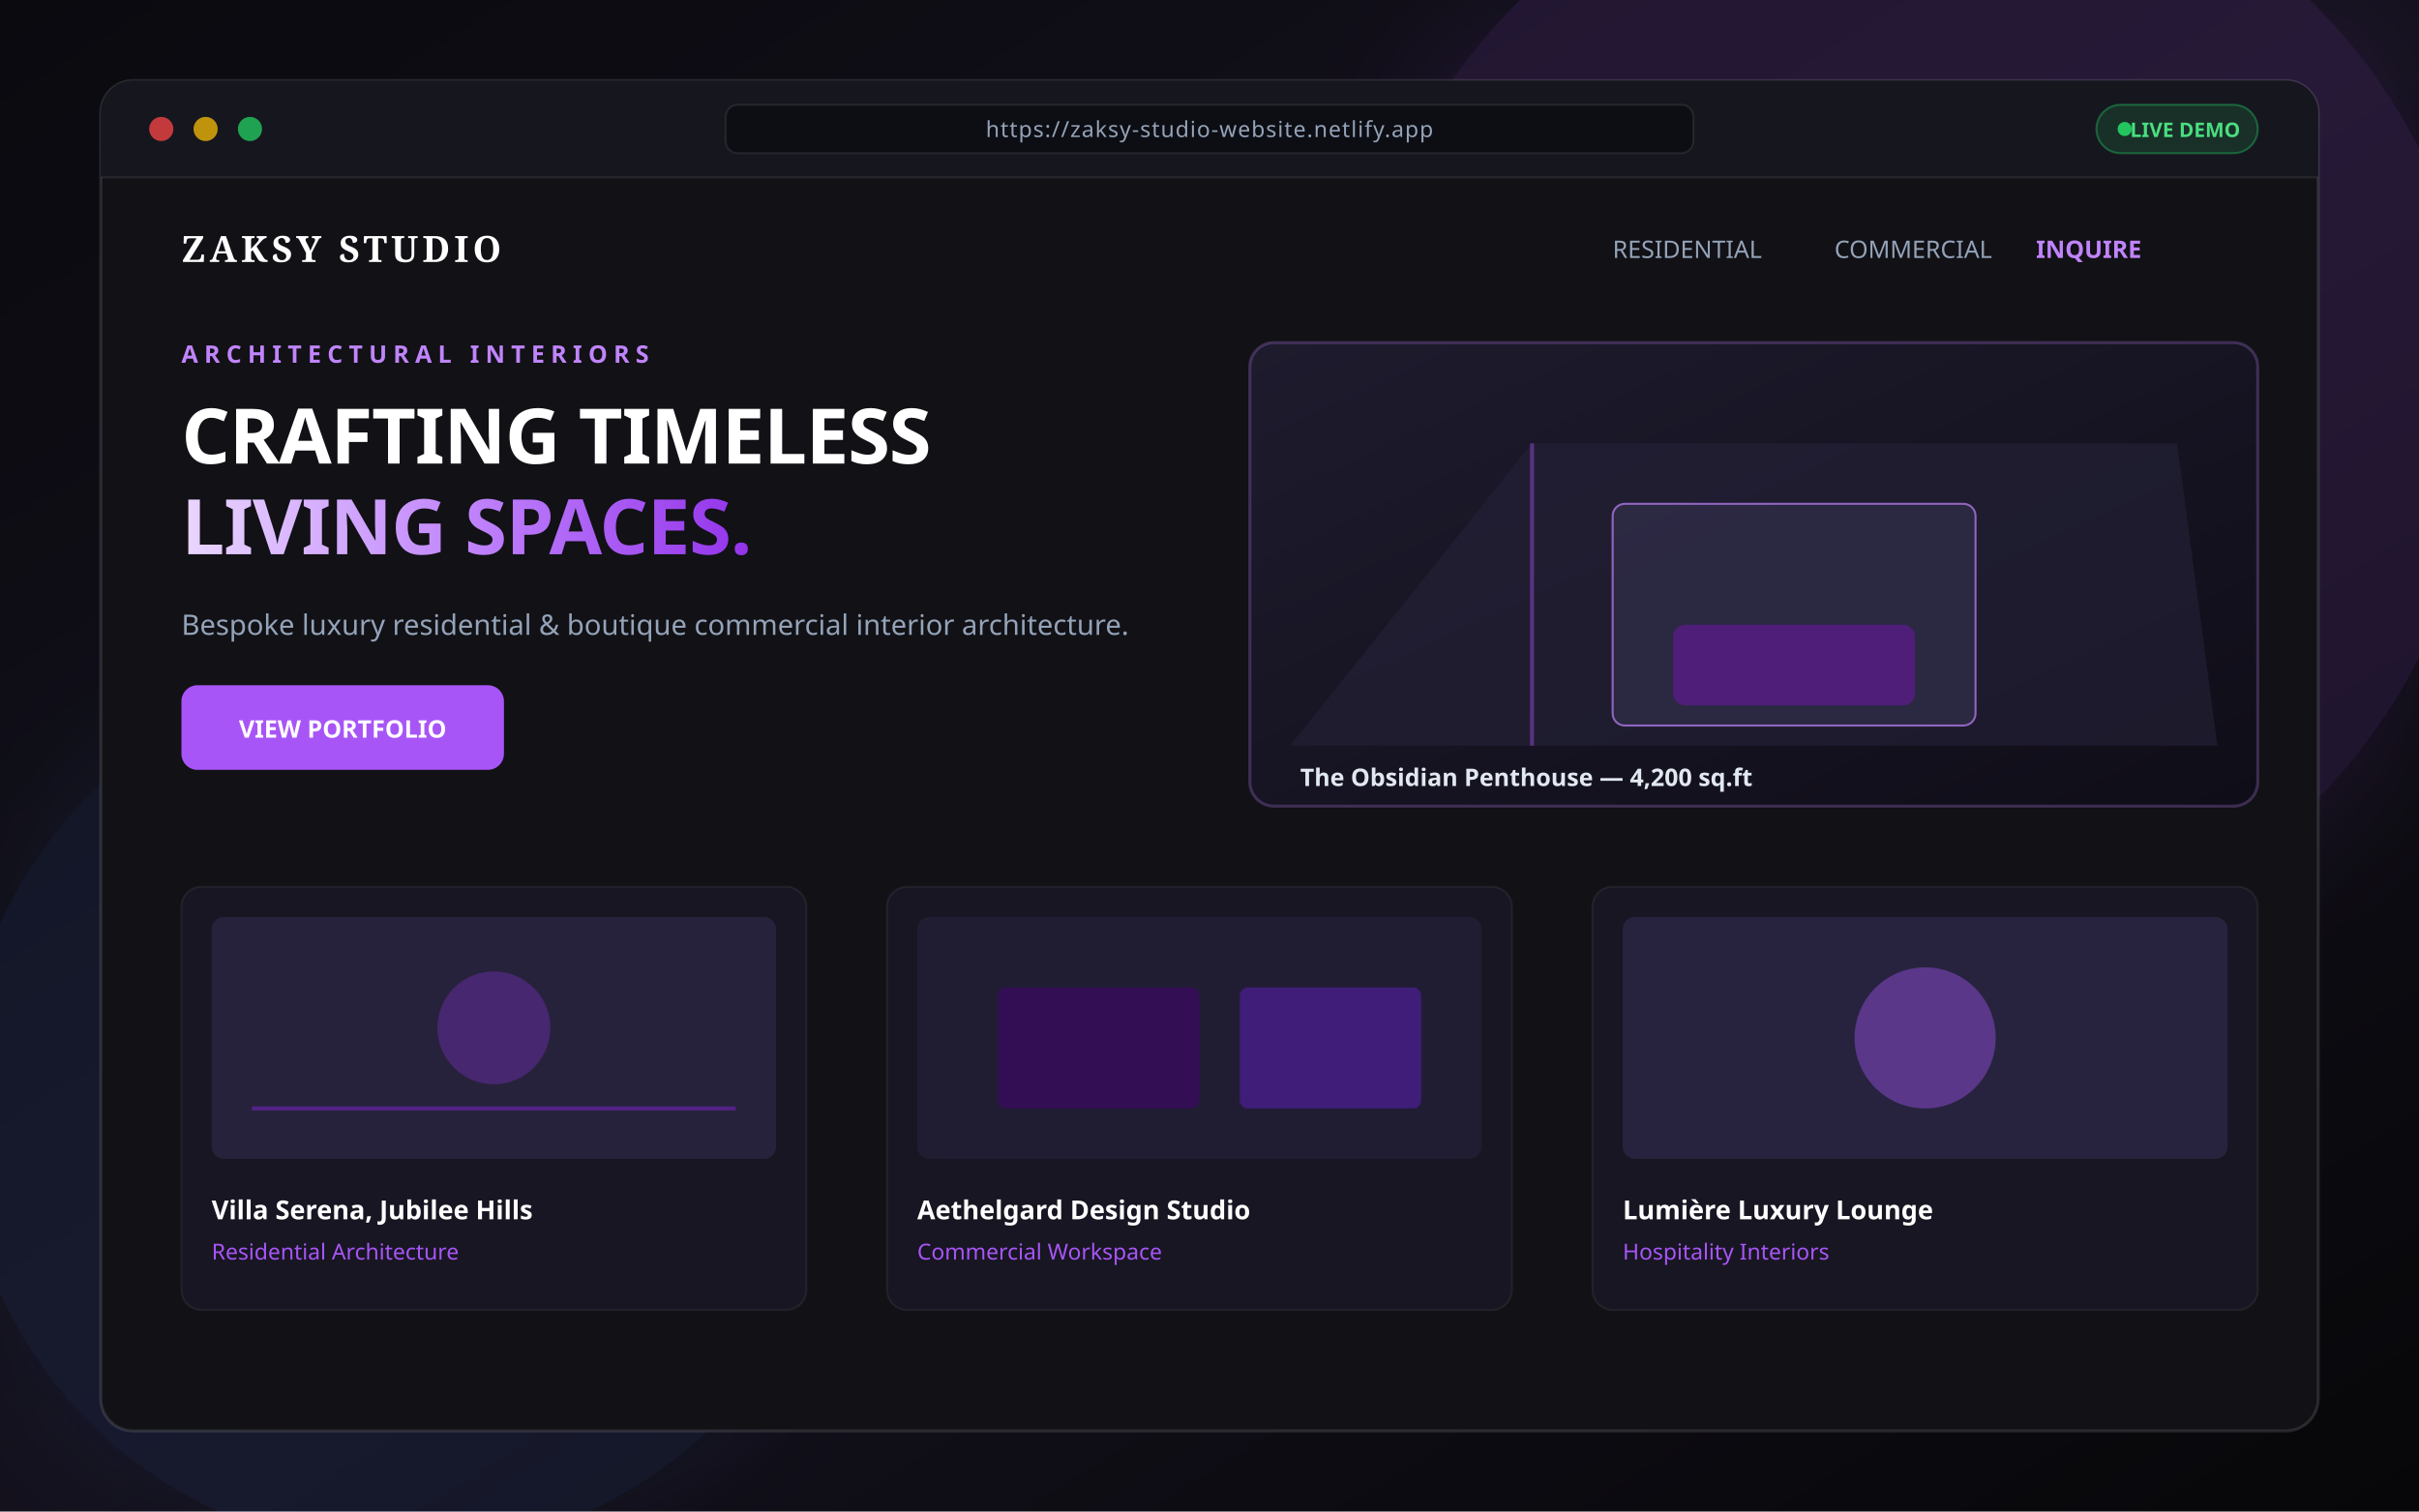
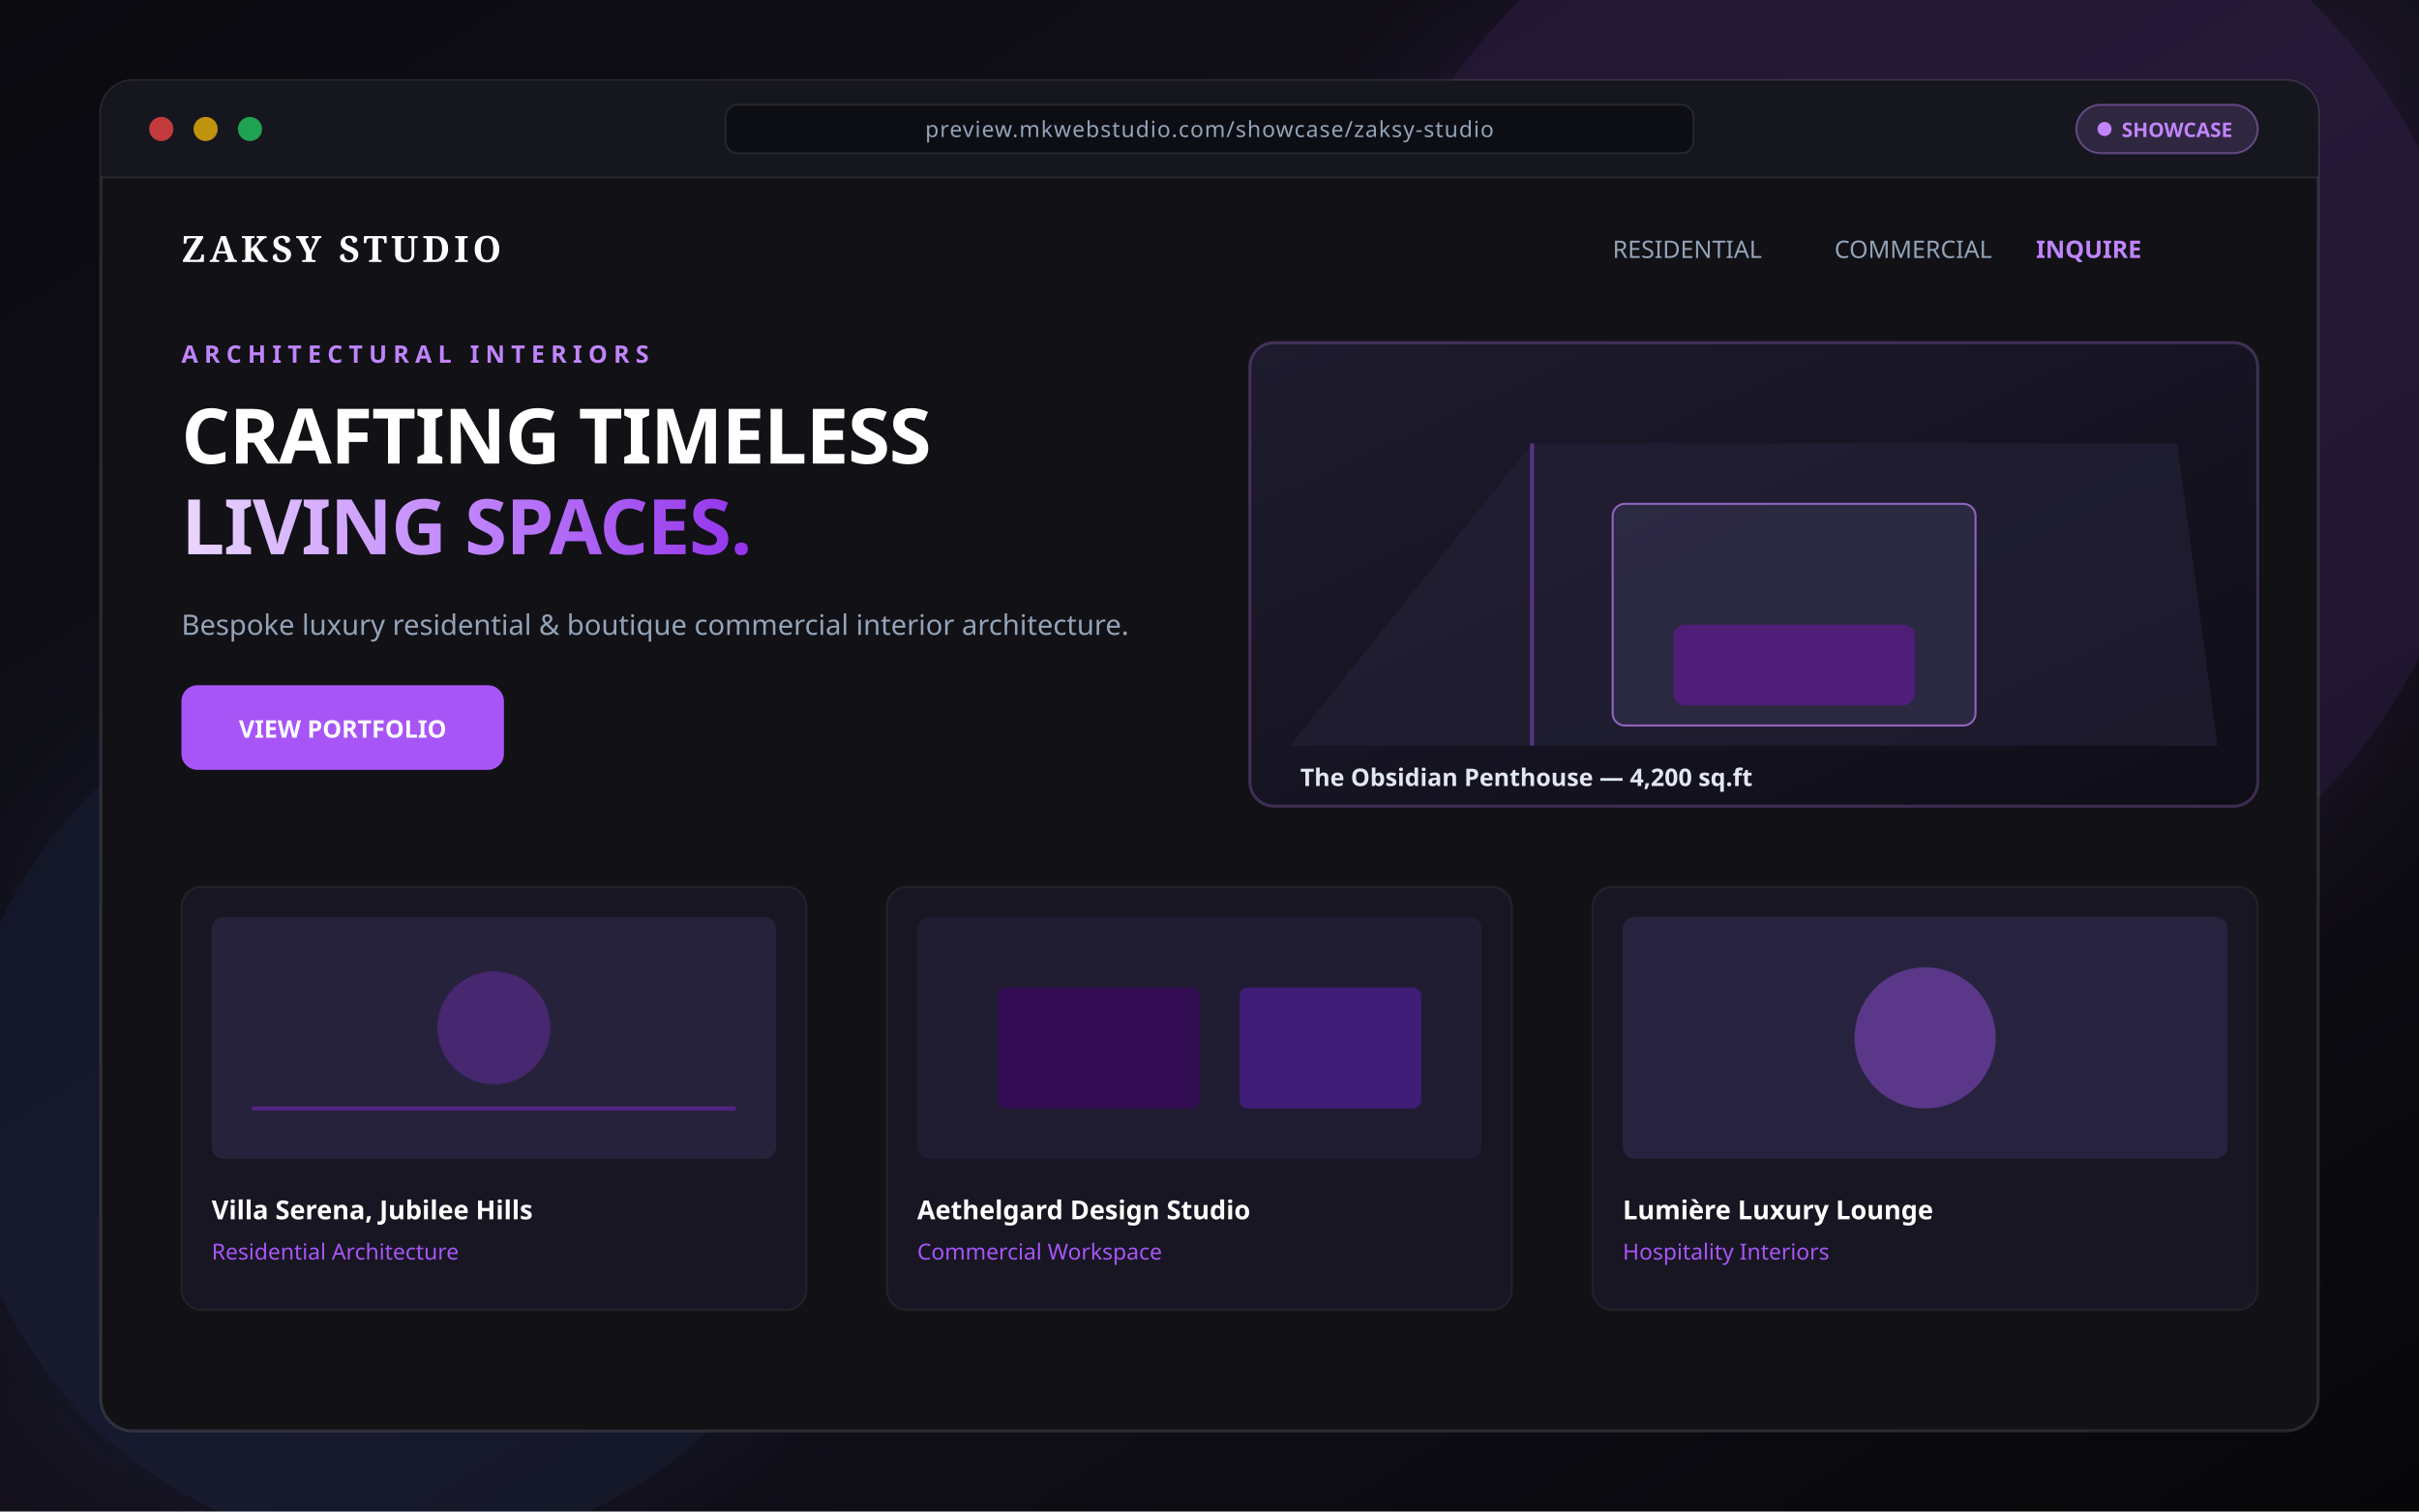
<svg xmlns="http://www.w3.org/2000/svg" viewBox="0 0 1200 750" width="100%" height="100%">
  <defs>
    <linearGradient id="bg-grad-zaksy" x1="0%" y1="0%" x2="100%" y2="100%">
      <stop offset="0%" stop-color="#0a0a0f" />
      <stop offset="50%" stop-color="#14111d" />
      <stop offset="100%" stop-color="#070709" />
    </linearGradient>
    <linearGradient id="gold-grad" x1="0%" y1="0%" x2="100%" y2="0%">
      <stop offset="0%" stop-color="#e9d5ff" />
      <stop offset="50%" stop-color="#c084fc" />
      <stop offset="100%" stop-color="#9333ea" />
    </linearGradient>
    <linearGradient id="img-grad-1" x1="0%" y1="0%" x2="100%" y2="100%">
      <stop offset="0%" stop-color="#1e1b2e" />
      <stop offset="100%" stop-color="#0f0d17" />
    </linearGradient>
    <filter id="glow-z" x="-20%" y="-20%" width="140%" height="140%">
      <feGaussianBlur stdDeviation="30" result="blur" />
      <feComposite in="SourceGraphic" in2="blur" operator="over" />
    </filter>
  </defs>
  <rect width="1200" height="750" fill="url(#bg-grad-zaksy)" />
  <circle cx="950" cy="200" r="280" fill="#a855f7" opacity="0.12" filter="url(#glow-z)" />
  <circle cx="200" cy="550" r="220" fill="#3b82f6" opacity="0.08" filter="url(#glow-z)" />
  <rect x="50" y="40" width="1100" height="670" rx="16" fill="#111116" stroke="rgba(255,255,255,0.12)" stroke-width="1.5" />
  <rect x="50" y="40" width="1100" height="48" rx="16" fill="#16161f" />
  <rect x="50" y="72" width="1100" height="16" fill="#16161f" />
  <line x1="50" y1="88" x2="1150" y2="88" stroke="rgba(255,255,255,0.08)" stroke-width="1" />
  <circle cx="80" cy="64" r="6" fill="#ef4444" opacity="0.8" />
  <circle cx="102" cy="64" r="6" fill="#eab308" opacity="0.8" />
  <circle cx="124" cy="64" r="6" fill="#22c55e" opacity="0.8" />
  <rect x="360" y="52" width="480" height="24" rx="6" fill="#0d0e14" stroke="rgba(255,255,255,0.08)" stroke-width="1" />
-   <text x="600" y="68" fill="#94a3b8" font-family="system-ui, sans-serif" font-size="11" text-anchor="middle" letter-spacing="0.5">https://zaksy-studio-website.netlify.app</text>
-   <rect x="1040" y="52" width="80" height="24" rx="12" fill="rgba(34,197,94,0.15)" stroke="rgba(34,197,94,0.4)" stroke-width="1" />
-   <circle cx="1054" cy="64" r="3.5" fill="#22c55e" />
-   <text x="1084" y="68" fill="#4ade80" font-family="system-ui, sans-serif" font-size="10" font-weight="600" text-anchor="middle">LIVE DEMO</text>
+   <text x="600" y="68" fill="#94a3b8" font-family="system-ui, sans-serif" font-size="11" text-anchor="middle" letter-spacing="0.5">preview.mkwebstudio.com/showcase/zaksy-studio</text>
+   <rect x="1030" y="52" width="90" height="24" rx="12" fill="rgba(192,132,252,0.15)" stroke="rgba(192,132,252,0.4)" stroke-width="1" />
+   <circle cx="1044" cy="64" r="3.5" fill="#c084fc" />
+   <text x="1080" y="68" fill="#c084fc" font-family="system-ui, sans-serif" font-size="10" font-weight="600" text-anchor="middle">SHOWCASE</text>
  <text x="90" y="130" fill="#ffffff" font-family="'Cinzel', serif, system-ui" font-size="18" font-weight="700" letter-spacing="2">ZAKSY STUDIO</text>
  <text x="800" y="128" fill="#94a3b8" font-family="system-ui, sans-serif" font-size="12">RESIDENTIAL</text>
  <text x="910" y="128" fill="#94a3b8" font-family="system-ui, sans-serif" font-size="12">COMMERCIAL</text>
  <text x="1010" y="128" fill="#c084fc" font-family="system-ui, sans-serif" font-size="12" font-weight="600">INQUIRE</text>
  <text x="90" y="180" fill="#c084fc" font-family="system-ui, sans-serif" font-size="12" font-weight="600" letter-spacing="3">ARCHITECTURAL INTERIORS</text>
  <text x="90" y="230" fill="#ffffff" font-family="system-ui, sans-serif" font-size="38" font-weight="800" letter-spacing="-0.5">CRAFTING TIMELESS</text>
  <text x="90" y="275" fill="url(#gold-grad)" font-family="system-ui, sans-serif" font-size="38" font-weight="800" letter-spacing="-0.5">LIVING SPACES.</text>
  <text x="90" y="315" fill="#94a3b8" font-family="system-ui, sans-serif" font-size="14" max-width="450">Bespoke luxury residential &amp; boutique commercial interior architecture.</text>
  <rect x="90" y="340" width="160" height="42" rx="8" fill="#a855f7" />
  <text x="170" y="366" fill="#ffffff" font-family="system-ui, sans-serif" font-size="12" font-weight="600" text-anchor="middle">VIEW PORTFOLIO</text>
  <rect x="620" y="170" width="500" height="230" rx="12" fill="url(#img-grad-1)" stroke="rgba(192,132,252,0.25)" stroke-width="1.5" />
  <path d="M 640 370 L 760 220 L 1080 220 L 1100 370 Z" fill="#242138" opacity="0.6" />
  <line x1="760" y1="220" x2="760" y2="370" stroke="#a855f7" stroke-width="2" opacity="0.4" />
  <rect x="800" y="250" width="180" height="110" rx="6" fill="#312d4a" stroke="#c084fc" stroke-width="1" opacity="0.7" />
  <rect x="830" y="310" width="120" height="40" rx="6" fill="#581c87" opacity="0.8" />
  <text x="645" y="390" fill="#e2e8f0" font-family="system-ui, sans-serif" font-size="12" font-weight="600">The Obsidian Penthouse — 4,200 sq.ft</text>
  <rect x="90" y="440" width="310" height="210" rx="10" fill="#171622" stroke="rgba(255,255,255,0.06)" stroke-width="1" />
  <rect x="105" y="455" width="280" height="120" rx="6" fill="#26223b" />
  <line x1="125" y1="550" x2="365" y2="550" stroke="#7e22ce" stroke-width="2" opacity="0.5" />
  <circle cx="245" cy="510" r="28" fill="#9333ea" opacity="0.3" />
  <text x="105" y="605" fill="#ffffff" font-family="system-ui, sans-serif" font-size="13" font-weight="600">Villa Serena, Jubilee Hills</text>
  <text x="105" y="625" fill="#a855f7" font-family="system-ui, sans-serif" font-size="11">Residential Architecture</text>
  <rect x="440" y="440" width="310" height="210" rx="10" fill="#171622" stroke="rgba(255,255,255,0.06)" stroke-width="1" />
  <rect x="455" y="455" width="280" height="120" rx="6" fill="#201d33" />
  <rect x="495" y="490" width="100" height="60" rx="4" fill="#3b0764" opacity="0.7" />
  <rect x="615" y="490" width="90" height="60" rx="4" fill="#4c1d95" opacity="0.7" />
  <text x="455" y="605" fill="#ffffff" font-family="system-ui, sans-serif" font-size="13" font-weight="600">Aethelgard Design Studio</text>
  <text x="455" y="625" fill="#a855f7" font-family="system-ui, sans-serif" font-size="11">Commercial Workspace</text>
  <rect x="790" y="440" width="330" height="210" rx="10" fill="#171622" stroke="rgba(255,255,255,0.06)" stroke-width="1" />
  <rect x="805" y="455" width="300" height="120" rx="6" fill="#27233f" />
  <circle cx="955" cy="515" r="35" fill="#a855f7" opacity="0.4" />
  <text x="805" y="605" fill="#ffffff" font-family="system-ui, sans-serif" font-size="13" font-weight="600">Lumière Luxury Lounge</text>
  <text x="805" y="625" fill="#a855f7" font-family="system-ui, sans-serif" font-size="11">Hospitality Interiors</text>
</svg>
